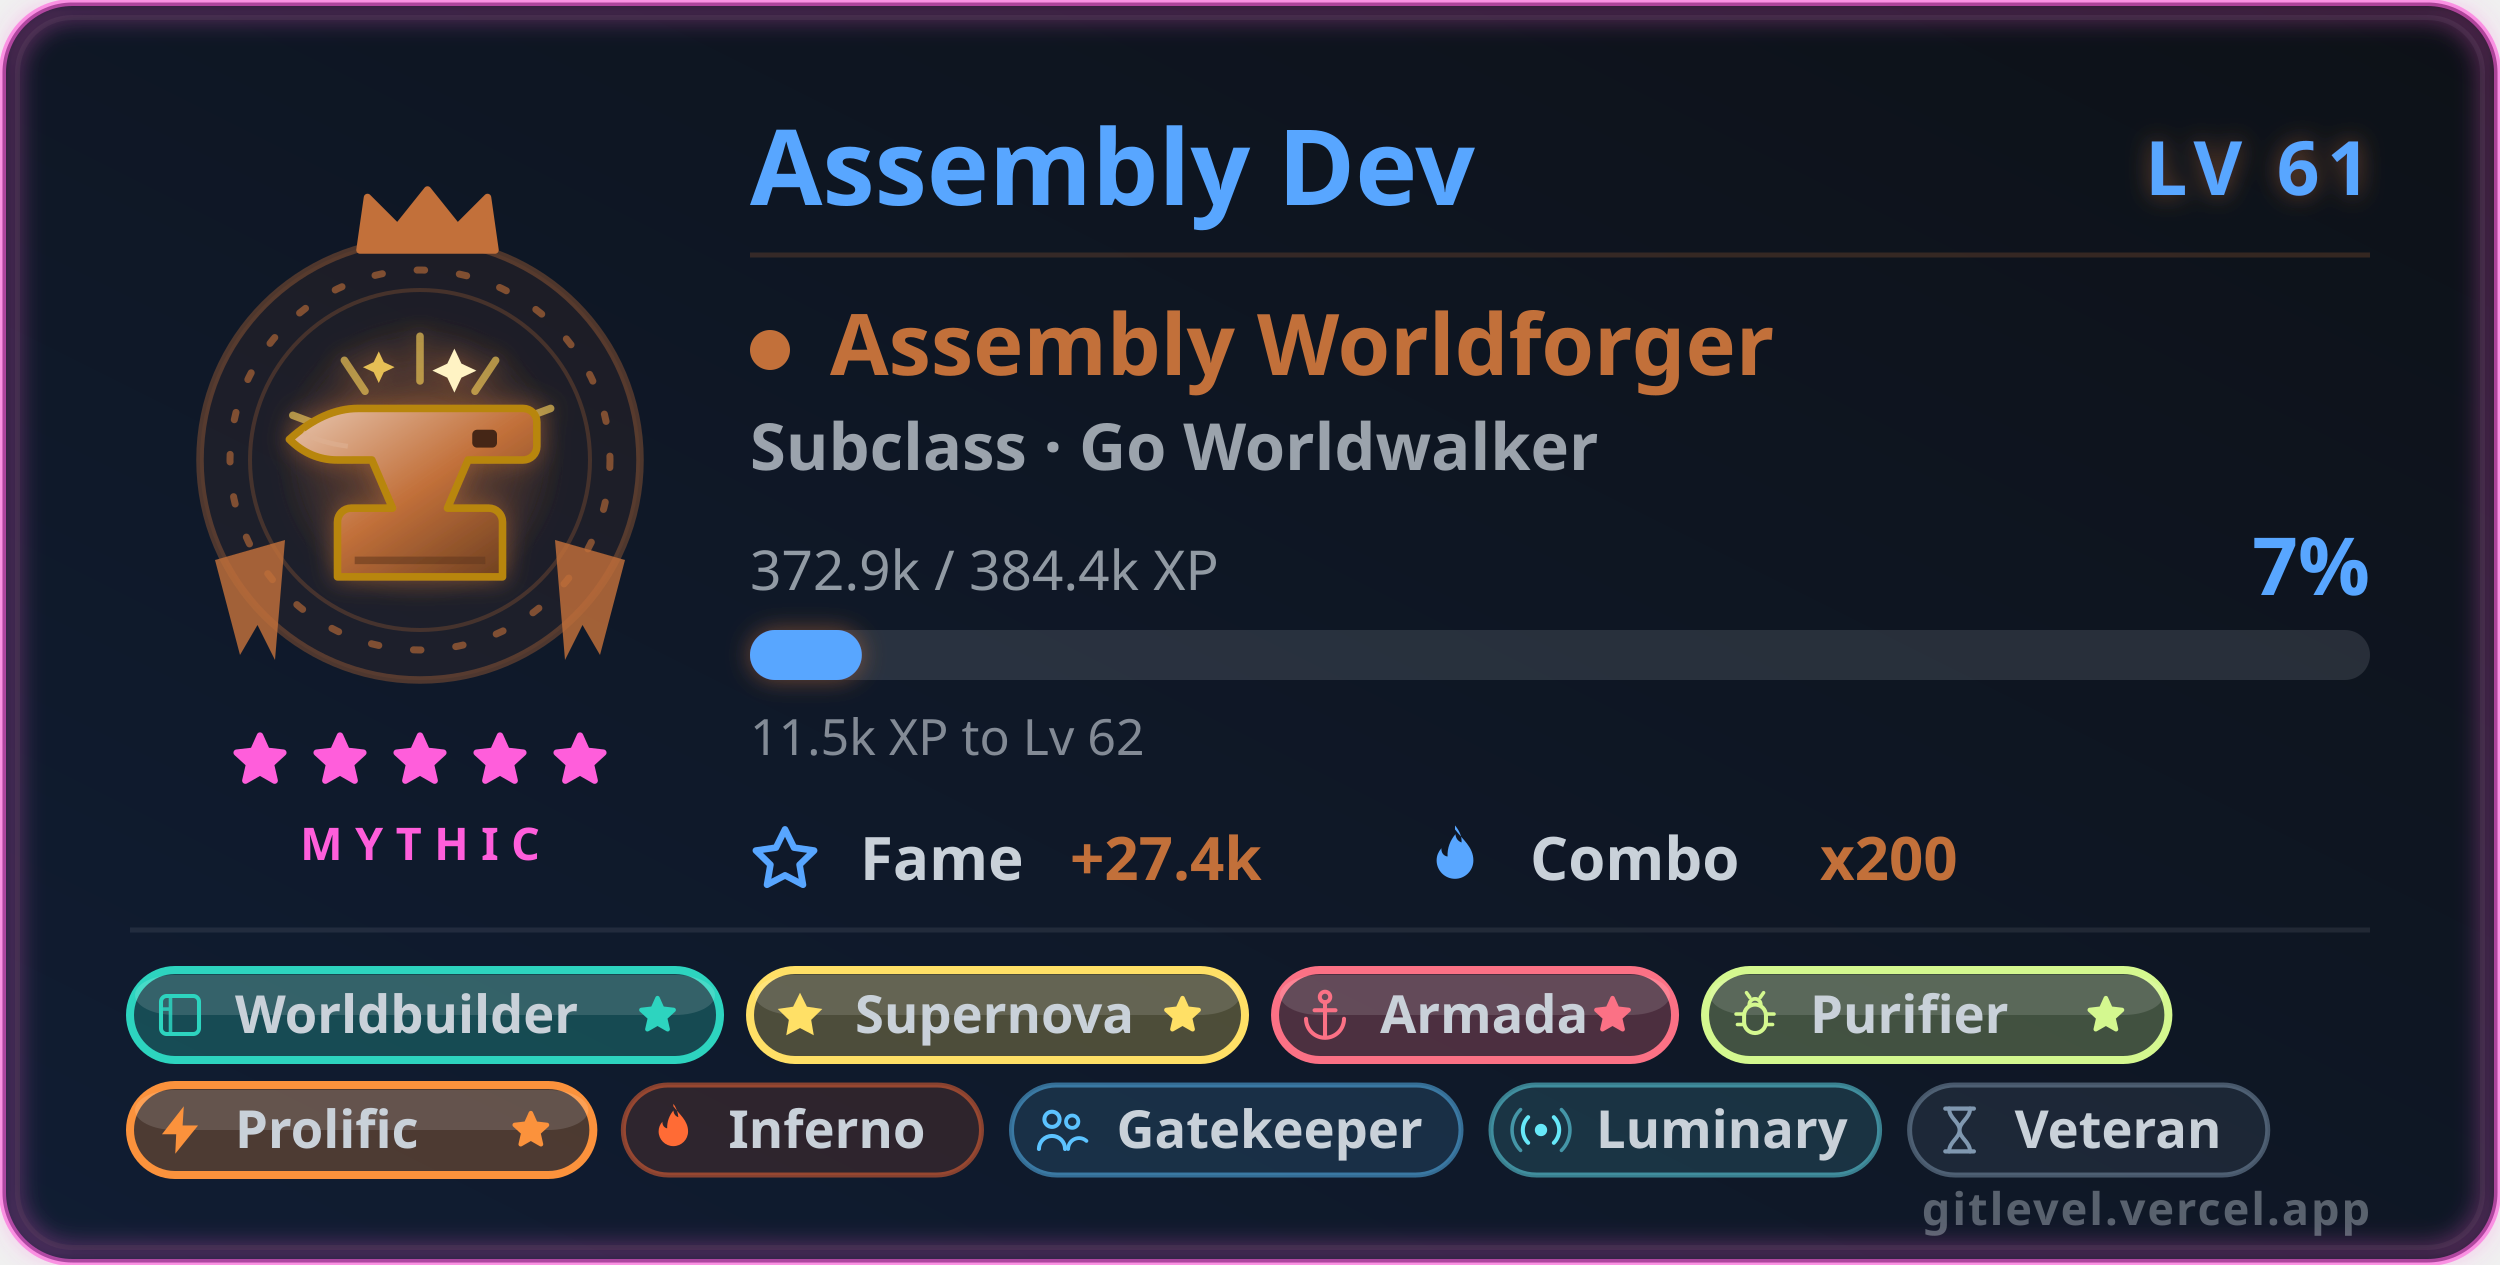
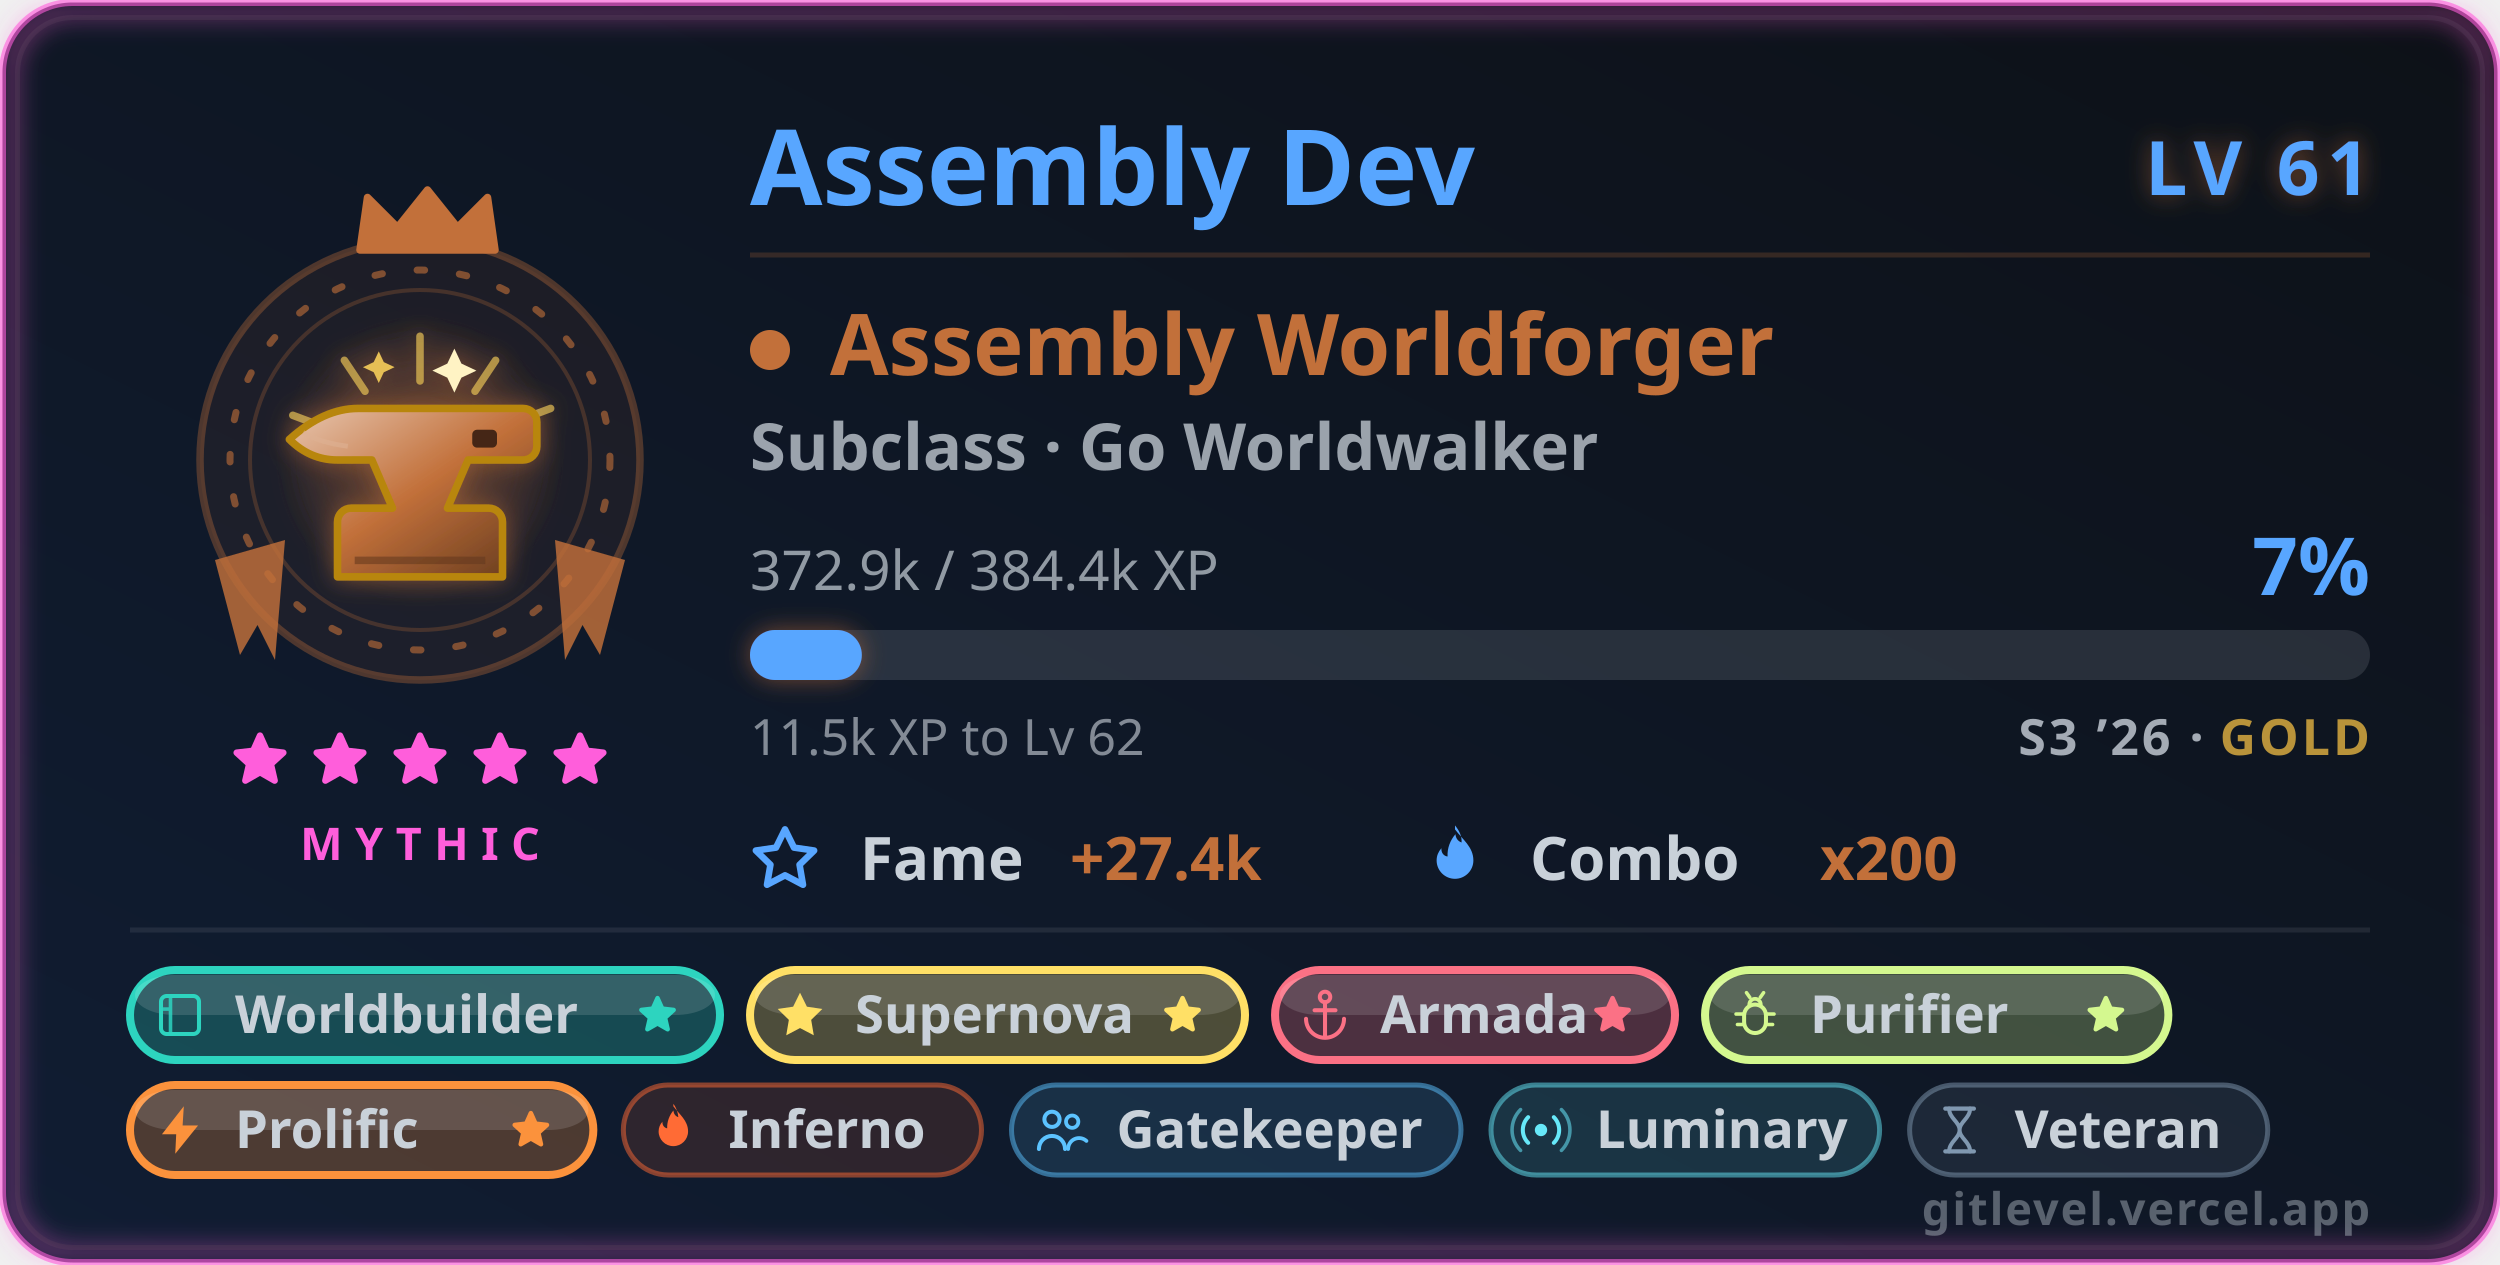
<svg xmlns="http://www.w3.org/2000/svg" width="500" height="253" viewBox="0 0 500 253" role="img" aria-labelledby="card-title-a11y card-desc-a11y">
  <style>
text { font-family: 'Segoe UI', Ubuntu, 'Helvetica Neue', sans-serif; }
.title { font-size: 18px; font-weight: 600; fill: #58a6ff; }
.title-icon { fill: #58a6ff; }
.icon { fill: #58a6ff; }


.gl-name { font-size: 21px; font-weight: 700; fill: #58a6ff; }
.gl-lvl { font-size: 15px; font-weight: 800; letter-spacing: 1.5px; fill: #58a6ff; }
.gl-class { font-size: 17px; font-weight: 700; fill: #c2703a; }
.gl-sub { font-size: 13px; font-weight: 600; fill: #c9d1d9; opacity: 0.75; }
.gl-meta { font-size: 11px; fill: #c9d1d9; opacity: 0.7; }
.gl-pct { font-size: 16px; font-weight: 800; fill: #58a6ff; }
.gl-chip-label { font-size: 12px; font-weight: 600; fill: #c9d1d9; }
.gl-chip-value { font-size: 12px; font-weight: 800; fill: #c2703a; }
.gl-hint { font-size: 10px; fill: #c9d1d9; opacity: 0.62; }
.gl-badge-label { font-size: 10.5px; font-weight: 600; }
.gl-rarity { font-size: 9px; font-weight: 700; letter-spacing: 2.5px; fill: #ff5edb; }
.gl-brand { font-size: 9px; font-weight: 600; letter-spacing: 0.4px; fill: #c9d1d9; opacity: 0.4; }
+ .gl-season { font-size: 10px; font-weight: 600; letter-spacing: 0.6px; fill: #c9d1d9; opacity: 0.8; }

</style>
  <defs>
    <linearGradient id="card-bg" x1="0" y1="0" x2="1" y2="1" gradientTransform="rotate(90, 0.5, 0.5)">
      <stop offset="0.0%" stop-color="#0d1117" />
      <stop offset="100.0%" stop-color="#101d33" />
    </linearGradient>
    <filter id="card-glow" x="-50%" y="-50%" width="200%" height="200%">
      <feGaussianBlur in="SourceGraphic" stdDeviation="3" result="blur" />
      <feFlood flood-color="#58a6ff" flood-opacity="0.55" result="tint" />
      <feComposite in="tint" in2="blur" operator="in" result="softGlow" />
      <feMerge>
        <feMergeNode in="softGlow" />
        <feMergeNode in="SourceGraphic" />
      </feMerge>
    </filter>
    <filter id="gl-glow" x="-60%" y="-60%" width="220%" height="220%">
      <feGaussianBlur in="SourceGraphic" stdDeviation="2.4" result="b" />
      <feFlood flood-color="#c2703a" flood-opacity="0.55" result="t" />
      <feComposite in="t" in2="b" operator="in" result="g" />
      <feMerge>
        <feMergeNode in="g" />
        <feMergeNode in="SourceGraphic" />
      </feMerge>
    </filter>
    <filter id="gl-rarity" x="-20%" y="-20%" width="140%" height="140%">
      <feGaussianBlur stdDeviation="2.4" />
    </filter>
  </defs>
  <rect x="0.5" y="0.5" width="499" height="252" rx="14" fill="url(#card-bg)" stroke="#ff5edb" stroke-width="1.4" stroke-opacity="0.6" />
  <rect x="3.5" y="3.5" width="493" height="246" rx="11" fill="none" stroke="#30363d" stroke-opacity="0.4" />
  <rect x="2" y="2" width="496" height="249" rx="13" fill="none" stroke="#ff5edb" stroke-width="3.5" stroke-opacity="0.4" filter="url(#gl-rarity)" />
  <g class="fade">
    <g class="">
      <g class="flourish">
        <g transform="translate(84,0)">
          <g transform="translate(0,92)" fill="#c2703a" opacity="0.82">
            <path d="M27 16 L41 20 L36 39 L32.5 33 L29 40 Z" />
          </g>
        </g>
        <g transform="translate(84,0) scale(-1,1)">
          <g transform="translate(0,92)" fill="#c2703a" opacity="0.82">
            <path d="M27 16 L41 20 L36 39 L32.5 33 L29 40 Z" />
          </g>
        </g>
      </g>
      <circle cx="84" cy="92" r="44" fill="#c2703a" fill-opacity="0.08" stroke="#c2703a" stroke-opacity="0.35" stroke-width="1.5" />
      <g class="">
        <circle cx="84" cy="92" r="38" fill="none" stroke="#c2703a" stroke-opacity="0.6" stroke-width="1.4" stroke-dasharray="1.5 7" stroke-linecap="round" />
        <circle cx="84" cy="92" r="34" fill="none" stroke="#c2703a" stroke-opacity="0.25" stroke-width="0.8" />
      </g>
      <g class="" filter="url(#gl-glow)">
        <svg class="" x="51" y="59" width="66" height="66" viewBox="0 0 48 48" aria-hidden="true">
          <defs>
            <radialGradient id="asHalo" cx="0.5" cy="0.5" r="0.5">
              <stop offset="0" stop-color="#c2703a" stop-opacity="0.42" />
              <stop offset="1" stop-color="#c2703a" stop-opacity="0" />
            </radialGradient>
            <linearGradient id="asIron" x1="0" y1="0" x2="1" y2="1">
              <stop offset="0" stop-color="#e7c6b0" />
              <stop offset="0.5" stop-color="#c2703a" />
              <stop offset="1" stop-color="#61381d" />
            </linearGradient>
            <linearGradient id="asFace" x1="0" y1="0" x2="1" y2="0">
              <stop offset="0" stop-color="#fff3c4" stop-opacity="0.2" />
              <stop offset="0.45" stop-color="#fff3c4" stop-opacity="0.95" />
              <stop offset="1" stop-color="#fff3c4" stop-opacity="0.25" />
            </linearGradient>
          </defs>
          <circle cx="24" cy="24" r="21" fill="url(#asHalo)" />
          <g stroke="#e6bf55" stroke-width="1.1" stroke-linecap="round" stroke-opacity="0.7">
            <path d="M24 12.5 V6 M16 14 L13 9.5 M32 14 L35 9.5 M9.5 19 L5.5 17.5 M39 18 L43 16.5" />
          </g>
          <path d="M5 21 Q10 16.5 15 16.5 H39 A2 2 0 0 1 41 18.5 V22 A2 2 0 0 1 39 24 H31 L28 31 H34 A2 2 0 0 1 36 33 V41 H12 V33 A2 2 0 0 1 14 31 H20 L17 24 H12 Q8 24 5 21 Z" fill="url(#asIron)" stroke="#b8860b" stroke-width="1.1" stroke-linejoin="round" />
          <path d="M15.5 18.2 H38.5" stroke="url(#asFace)" stroke-width="1.7" stroke-linecap="round" />
          <rect x="31.6" y="19.6" width="3.6" height="2.6" rx="0.7" fill="#442714" />
          <path d="M14.5 38.6 H33.5" stroke="#61381d" stroke-width="1.1" stroke-opacity="0.55" />
          <path d="M13.5 22 Q9.5 21.5 7 20" fill="none" stroke="#ddb093" stroke-width="0.7" stroke-opacity="0.6" />
          <path d="M29 7.8 l1.024 2.176 l2.176 1.024 l-2.176 1.024 l-1.024 2.176 l-1.024 -2.176 l-2.176 -1.024 l2.176 -1.024 Z" fill="#fff3c4" />
          <path d="M18 8.2 l0.736 1.564 l1.564 0.736 l-1.564 0.736 l-0.736 1.564 l-0.736 -1.564 l-1.564 -0.736 l1.564 -0.736 Z" fill="#e6bf55" />
        </svg>
      </g>
      <g transform="translate(69, 36.5) scale(1.5)">
        <path d="M2 9 L3 2 L7 6 L11 1 L15 6 L19 2 L20 9 Z" fill="#c2703a" stroke="#c2703a" stroke-width="1" stroke-linejoin="round" />
      </g>
    </g>
    <g>
      <g class="" transform="translate(45.5, 145.5) scale(0.5416667)" fill="#ff5edb" stroke="#ff5edb" stroke-width="2.4" stroke-linejoin="round" stroke-linecap="round" opacity="1">
        <path d="M12 3 L14.5 8.6 L20.6 9.3 L16 13.5 L17.4 19.6 L12 16.5 L6.6 19.6 L8 13.5 L3.4 9.3 L9.5 8.6 Z" />
      </g>
      <g class="" transform="translate(61.5, 145.5) scale(0.5416667)" fill="#ff5edb" stroke="#ff5edb" stroke-width="2.4" stroke-linejoin="round" stroke-linecap="round" opacity="1">
        <path d="M12 3 L14.5 8.6 L20.6 9.3 L16 13.5 L17.4 19.6 L12 16.5 L6.6 19.6 L8 13.5 L3.4 9.3 L9.5 8.6 Z" />
      </g>
      <g class="" transform="translate(77.5, 145.5) scale(0.5416667)" fill="#ff5edb" stroke="#ff5edb" stroke-width="2.4" stroke-linejoin="round" stroke-linecap="round" opacity="1">
        <path d="M12 3 L14.5 8.6 L20.6 9.3 L16 13.5 L17.4 19.6 L12 16.5 L6.6 19.6 L8 13.5 L3.4 9.3 L9.5 8.6 Z" />
      </g>
      <g class="" transform="translate(93.5, 145.5) scale(0.5416667)" fill="#ff5edb" stroke="#ff5edb" stroke-width="2.4" stroke-linejoin="round" stroke-linecap="round" opacity="1">
        <path d="M12 3 L14.5 8.6 L20.6 9.3 L16 13.5 L17.4 19.6 L12 16.5 L6.6 19.6 L8 13.5 L3.4 9.3 L9.5 8.6 Z" />
      </g>
      <g class="" transform="translate(109.5, 145.5) scale(0.5416667)" fill="#ff5edb" stroke="#ff5edb" stroke-width="2.4" stroke-linejoin="round" stroke-linecap="round" opacity="1">
        <path d="M12 3 L14.5 8.6 L20.6 9.3 L16 13.5 L17.4 19.6 L12 16.5 L6.6 19.6 L8 13.5 L3.4 9.3 L9.5 8.6 Z" />
      </g>
    </g>
    <text class="gl-rarity" x="84" y="172" text-anchor="middle">MYTHIC</text>
  </g>
  <g class="fade" style="animation-delay:.15s">
    <text class="gl-name" x="150" y="41">Assembly Dev</text>
    <text class="gl-lvl glow-pulse" x="474" y="39" text-anchor="end" filter="url(#gl-glow)">LV 61</text>
    <line x1="150" y1="51" x2="474" y2="51" stroke="#c2703a" stroke-opacity="0.22" stroke-width="1" />
    <circle cx="154" cy="70" r="4" fill="#c2703a" />
    <text class="gl-class" x="166" y="75">Assembly Worldforger</text>
    <text class="gl-sub" x="150" y="94">Subclass · Go Worldwalker</text>
    <text class="gl-meta" x="150" y="118">372.9k / 384.4k XP</text>
    <text class="gl-pct " x="474" y="119" text-anchor="end">7%</text>
    <rect x="150" y="126" width="324" height="10" rx="5" fill="#c9d1d9" fill-opacity="0.14" />
    <rect class="xp-fill " x="150" y="126" width="22.364" height="10" rx="5" fill="#58a6ff" filter="url(#gl-glow)" />
    <text class="gl-hint" x="150" y="151">11.5k XP to Lv 62</text>
+     <text class="gl-season" x="474" y="151" text-anchor="end">S3 ’26 · <tspan fill="#e3b341" font-weight="800">GOLD</tspan>
+     </text>
    <g transform="translate(150, 176)">
      <svg class="icon" x="0" y="-11" width="14" height="14" viewBox="0 0 16 16" aria-hidden="true">
        <path fill-rule="evenodd" d="M8 .25a.75.75 0 0 1 .673.418l1.882 3.815 4.21.612a.75.75 0 0 1 .416 1.279l-3.046 2.97.719 4.192a.75.75 0 0 1-1.088.791L8 12.347l-3.766 1.98a.75.75 0 0 1-1.088-.79l.72-4.194L.818 6.374a.75.75 0 0 1 .416-1.28l4.21-.611L7.327.668A.75.75 0 0 1 8 .25zm0 2.445L6.615 5.5a.75.75 0 0 1-.564.41l-3.097.45 2.24 2.184a.75.75 0 0 1 .216.664l-.528 3.084 2.769-1.456a.75.75 0 0 1 .698 0l2.77 1.456-.53-3.084a.75.75 0 0 1 .216-.664l2.24-2.183-3.096-.45a.75.75 0 0 1-.564-.41L8 2.694v.001z" />
      </svg>
      <text class="gl-chip-label" x="22" y="0">Fame</text>
      <text class="gl-chip-value" x="64" y="0">+27.4k</text>
    </g>
    <g transform="translate(284, 176)">
      <svg class="icon" x="0" y="-11" width="14" height="14" viewBox="0 0 16 16" aria-hidden="true">
        <path fill-rule="evenodd" d="M8 1c1.7 2.3 4.2 4 4.2 7.1a4.2 4.2 0 0 1-8.4 0c0-1.1.4-2 1.1-2.8-.1 1 .5 1.8 1.4 1.9-.1-1.9.6-3.7 1.8-5.1.1 1 .6 1.6 1.4 1.9.1-1.4-.5-2.7-1.5-3.9z" />
      </svg>
      <text class="gl-chip-label" x="22" y="0">Combo</text>
      <text class="gl-chip-value" x="80" y="0">x200</text>
    </g>
  </g>
  <g class="fade" style="animation-delay:.2s">
    <line x1="26" y1="186" x2="474" y2="186" stroke="#c9d1d9" stroke-opacity="0.1" stroke-width="1" />
    <g>
      <rect x="26" y="194" width="118.003" height="18" rx="9" fill="#2dd4bf" fill-opacity="0.26" stroke="#2dd4bf" stroke-opacity="1" stroke-width="1.6" />
      <rect x="27" y="195" width="116.003" height="8" rx="8" fill="#ffffff" fill-opacity="0.13" />
      <g transform="translate(30.3, 197.3) scale(0.475)">
        <rect x="4" y="4" width="16" height="16" rx="2.4" fill="none" stroke="#2dd4bf" stroke-width="1.7" />
        <path d="M8 4v16 M4 9.5h4" fill="none" stroke="#2dd4bf" stroke-width="1.5" opacity="0.85" />
      </g>
      <text class="gl-badge-label" x="47" y="206.6" fill="#c9d1d9" font-weight="800">Worldbuilder</text>
      <g class="" transform="translate(127.0032, 198.5) scale(0.375)" fill="#2dd4bf" stroke="#2dd4bf" stroke-width="2.4" stroke-linejoin="round" stroke-linecap="round" opacity="1">
        <path d="M12 3 L14.5 8.6 L20.6 9.3 L16 13.5 L17.4 19.6 L12 16.5 L6.6 19.6 L8 13.5 L3.4 9.3 L9.5 8.6 Z" />
      </g>
    </g>
    <g>
      <rect x="150.003" y="194" width="99.002" height="18" rx="9" fill="#ffe066" fill-opacity="0.26" stroke="#ffe066" stroke-opacity="1" stroke-width="1.6" />
      <rect x="151.003" y="195" width="97.002" height="8" rx="8" fill="#ffffff" fill-opacity="0.13" />
      <g transform="translate(154.3032, 197.3) scale(0.475)">
        <path d="M12 2.6 14.9 8.5 21.4 9.45 16.7 14.05 17.8 20.55 12 17.5 6.2 20.55 7.3 14.05 2.6 9.45 9.1 8.5Z" fill="#ffe066" />
      </g>
      <text class="gl-badge-label" x="171.003" y="206.6" fill="#c9d1d9" font-weight="800">Supernova</text>
      <g class="" transform="translate(232.0056, 198.5) scale(0.375)" fill="#ffe066" stroke="#ffe066" stroke-width="2.4" stroke-linejoin="round" stroke-linecap="round" opacity="1">
        <path d="M12 3 L14.5 8.6 L20.6 9.3 L16 13.5 L17.4 19.6 L12 16.5 L6.6 19.6 L8 13.5 L3.4 9.3 L9.5 8.6 Z" />
      </g>
    </g>
    <g>
      <rect x="255.006" y="194" width="80.002" height="18" rx="9" fill="#fb7185" fill-opacity="0.26" stroke="#fb7185" stroke-opacity="1" stroke-width="1.6" />
      <rect x="256.006" y="195" width="78.002" height="8" rx="8" fill="#ffffff" fill-opacity="0.13" />
      <g transform="translate(259.3056, 197.3) scale(0.475)">
        <circle cx="12" cy="4.4" r="2.2" fill="none" stroke="#fb7185" stroke-width="1.7" />
        <path d="M12 6.6V21M7.6 10h8.8" fill="none" stroke="#fb7185" stroke-width="1.7" stroke-linejoin="round" stroke-linecap="round" />
        <path d="M4 13.6a8 8 0 0 0 16 0" fill="none" stroke="#fb7185" stroke-width="1.7" stroke-linejoin="round" stroke-linecap="round" />
      </g>
      <text class="gl-badge-label" x="276.006" y="206.6" fill="#c9d1d9" font-weight="800">Armada</text>
      <g class="" transform="translate(318.0072, 198.5) scale(0.375)" fill="#fb7185" stroke="#fb7185" stroke-width="2.4" stroke-linejoin="round" stroke-linecap="round" opacity="1">
        <path d="M12 3 L14.5 8.6 L20.6 9.3 L16 13.5 L17.4 19.6 L12 16.5 L6.6 19.6 L8 13.5 L3.4 9.3 L9.5 8.6 Z" />
      </g>
    </g>
    <g>
      <rect x="341.007" y="194" width="92.669" height="18" rx="9" fill="#d4f88f" fill-opacity="0.26" stroke="#d4f88f" stroke-opacity="1" stroke-width="1.6" />
      <rect x="342.007" y="195" width="90.669" height="8" rx="8" fill="#ffffff" fill-opacity="0.13" />
      <g transform="translate(345.3072, 197.3) scale(0.475)">
        <rect x="7.4" y="7.6" width="9.2" height="12" rx="4.6" fill="none" stroke="#d4f88f" stroke-width="1.7" />
        <path d="M9.6 7.6a2.4 2.4 0 0 1 4.8 0" fill="none" stroke="#d4f88f" stroke-width="1.6" stroke-linejoin="round" stroke-linecap="round" />
        <path d="M7.4 11.6H4M16.6 11.6H20M7.4 16H4.6M16.6 16H19.4M9.8 4.6 8.4 2.6M14.2 4.6 15.6 2.6" fill="none" stroke="#d4f88f" stroke-width="1.5" stroke-linejoin="round" stroke-linecap="round" />
      </g>
      <text class="gl-badge-label" x="362.007" y="206.6" fill="#c9d1d9" font-weight="800">Purifier</text>
      <g class="" transform="translate(416.676, 198.5) scale(0.375)" fill="#d4f88f" stroke="#d4f88f" stroke-width="2.4" stroke-linejoin="round" stroke-linecap="round" opacity="1">
        <path d="M12 3 L14.5 8.6 L20.6 9.3 L16 13.5 L17.4 19.6 L12 16.5 L6.6 19.6 L8 13.5 L3.4 9.3 L9.5 8.6 Z" />
      </g>
    </g>
    <g>
      <rect x="26" y="217" width="92.669" height="18" rx="9" fill="#fb923c" fill-opacity="0.26" stroke="#fb923c" stroke-opacity="1" stroke-width="1.6" />
      <rect x="27" y="218" width="90.669" height="8" rx="8" fill="#ffffff" fill-opacity="0.13" />
      <g transform="translate(30.3, 220.3) scale(0.475)">
        <path d="M13.6 2 4.4 13.8h6L10 22l9.6-11.9h-6.5Z" fill="#fb923c" />
      </g>
      <text class="gl-badge-label" x="47" y="229.6" fill="#c9d1d9" font-weight="800">Prolific</text>
      <g class="" transform="translate(101.6688, 221.5) scale(0.375)" fill="#fb923c" stroke="#fb923c" stroke-width="2.4" stroke-linejoin="round" stroke-linecap="round" opacity="1">
        <path d="M12 3 L14.5 8.6 L20.6 9.3 L16 13.5 L17.4 19.6 L12 16.5 L6.6 19.6 L8 13.5 L3.4 9.3 L9.5 8.6 Z" />
      </g>
    </g>
    <g>
      <rect x="124.669" y="217" width="71.63" height="18" rx="9" fill="#ff6b35" fill-opacity="0.13" stroke="#ff6b35" stroke-opacity="0.5" stroke-width="1" />
      <g transform="translate(128.9688, 220.3) scale(0.475)">
        <path d="M12 2c2.5 3.4 6.2 6 6.2 10.6a6.2 6.2 0 0 1-12.4 0c0-1.6.6-3 1.6-4.1-.1 1.5.8 2.6 2 2.8-.1-2.8.9-5.4 2.6-7.5.2 1.5.9 2.4 2.1 2.8-.2-2-.8-4-2.1-5.6Z" fill="#ff6b35" />
      </g>
      <text class="gl-badge-label" x="145.669" y="229.6" fill="#c9d1d9">Inferno</text>
    </g>
    <g>
      <rect x="202.299" y="217" width="89.9" height="18" rx="9" fill="#5cc3ff" fill-opacity="0.13" stroke="#5cc3ff" stroke-opacity="0.5" stroke-width="1" />
      <g transform="translate(206.5988, 220.3) scale(0.475)">
        <circle cx="8" cy="7.5" r="3.2" fill="none" stroke="#5cc3ff" stroke-width="1.7" />
        <path d="M2.5 20a5.5 5.5 0 0 1 11 0" fill="none" stroke="#5cc3ff" stroke-width="1.7" stroke-linecap="round" />
        <circle cx="16.5" cy="8.5" r="2.6" fill="none" stroke="#5cc3ff" stroke-width="1.6" />
        <path d="M14.8 20a4.6 4.6 0 0 1 7.7-3.4" fill="none" stroke="#5cc3ff" stroke-width="1.6" stroke-linecap="round" />
      </g>
      <text class="gl-badge-label" x="223.299" y="229.6" fill="#c9d1d9">Gatekeeper</text>
    </g>
    <g>
      <rect x="298.199" y="217" width="77.72" height="18" rx="9" fill="#67e8f9" fill-opacity="0.13" stroke="#67e8f9" stroke-opacity="0.5" stroke-width="1" />
      <g transform="translate(302.4988, 220.3) scale(0.475)">
        <circle cx="12" cy="12" r="2.6" fill="#67e8f9" />
        <path d="M6.6 6.6a7.6 7.6 0 0 0 0 10.8M17.4 6.6a7.6 7.6 0 0 1 0 10.8" fill="none" stroke="#67e8f9" stroke-width="1.7" stroke-linejoin="round" stroke-linecap="round" />
        <path d="M3.4 3.4a12.1 12.1 0 0 0 0 17.2M20.6 3.4a12.1 12.1 0 0 1 0 17.2" fill="none" stroke="#67e8f9" stroke-width="1.5" stroke-linejoin="round" stroke-linecap="round" opacity="0.55" />
      </g>
      <text class="gl-badge-label" x="319.199" y="229.6" fill="#c9d1d9">Luminary</text>
    </g>
    <g>
      <rect x="381.919" y="217" width="71.63" height="18" rx="9" fill="#8098b0" fill-opacity="0.13" stroke="#8098b0" stroke-opacity="0.5" stroke-width="1" />
      <g transform="translate(386.2188, 220.3) scale(0.475)">
        <path d="M6 3h12M6 21h12" fill="none" stroke="#8098b0" stroke-width="1.8" stroke-linejoin="round" stroke-linecap="round" />
        <path d="M7.6 3c0 4 4.4 5.6 4.4 9s-4.4 5-4.4 9M16.4 3c0 4-4.4 5.6-4.4 9s4.4 5 4.4 9" fill="none" stroke="#8098b0" stroke-width="1.7" stroke-linejoin="round" stroke-linecap="round" />
      </g>
      <text class="gl-badge-label" x="402.919" y="229.6" fill="#c9d1d9">Veteran</text>
    </g>
  </g>
  <text class="gl-brand" x="474" y="245" text-anchor="end">gitlevel.vercel.app</text>
</svg>
